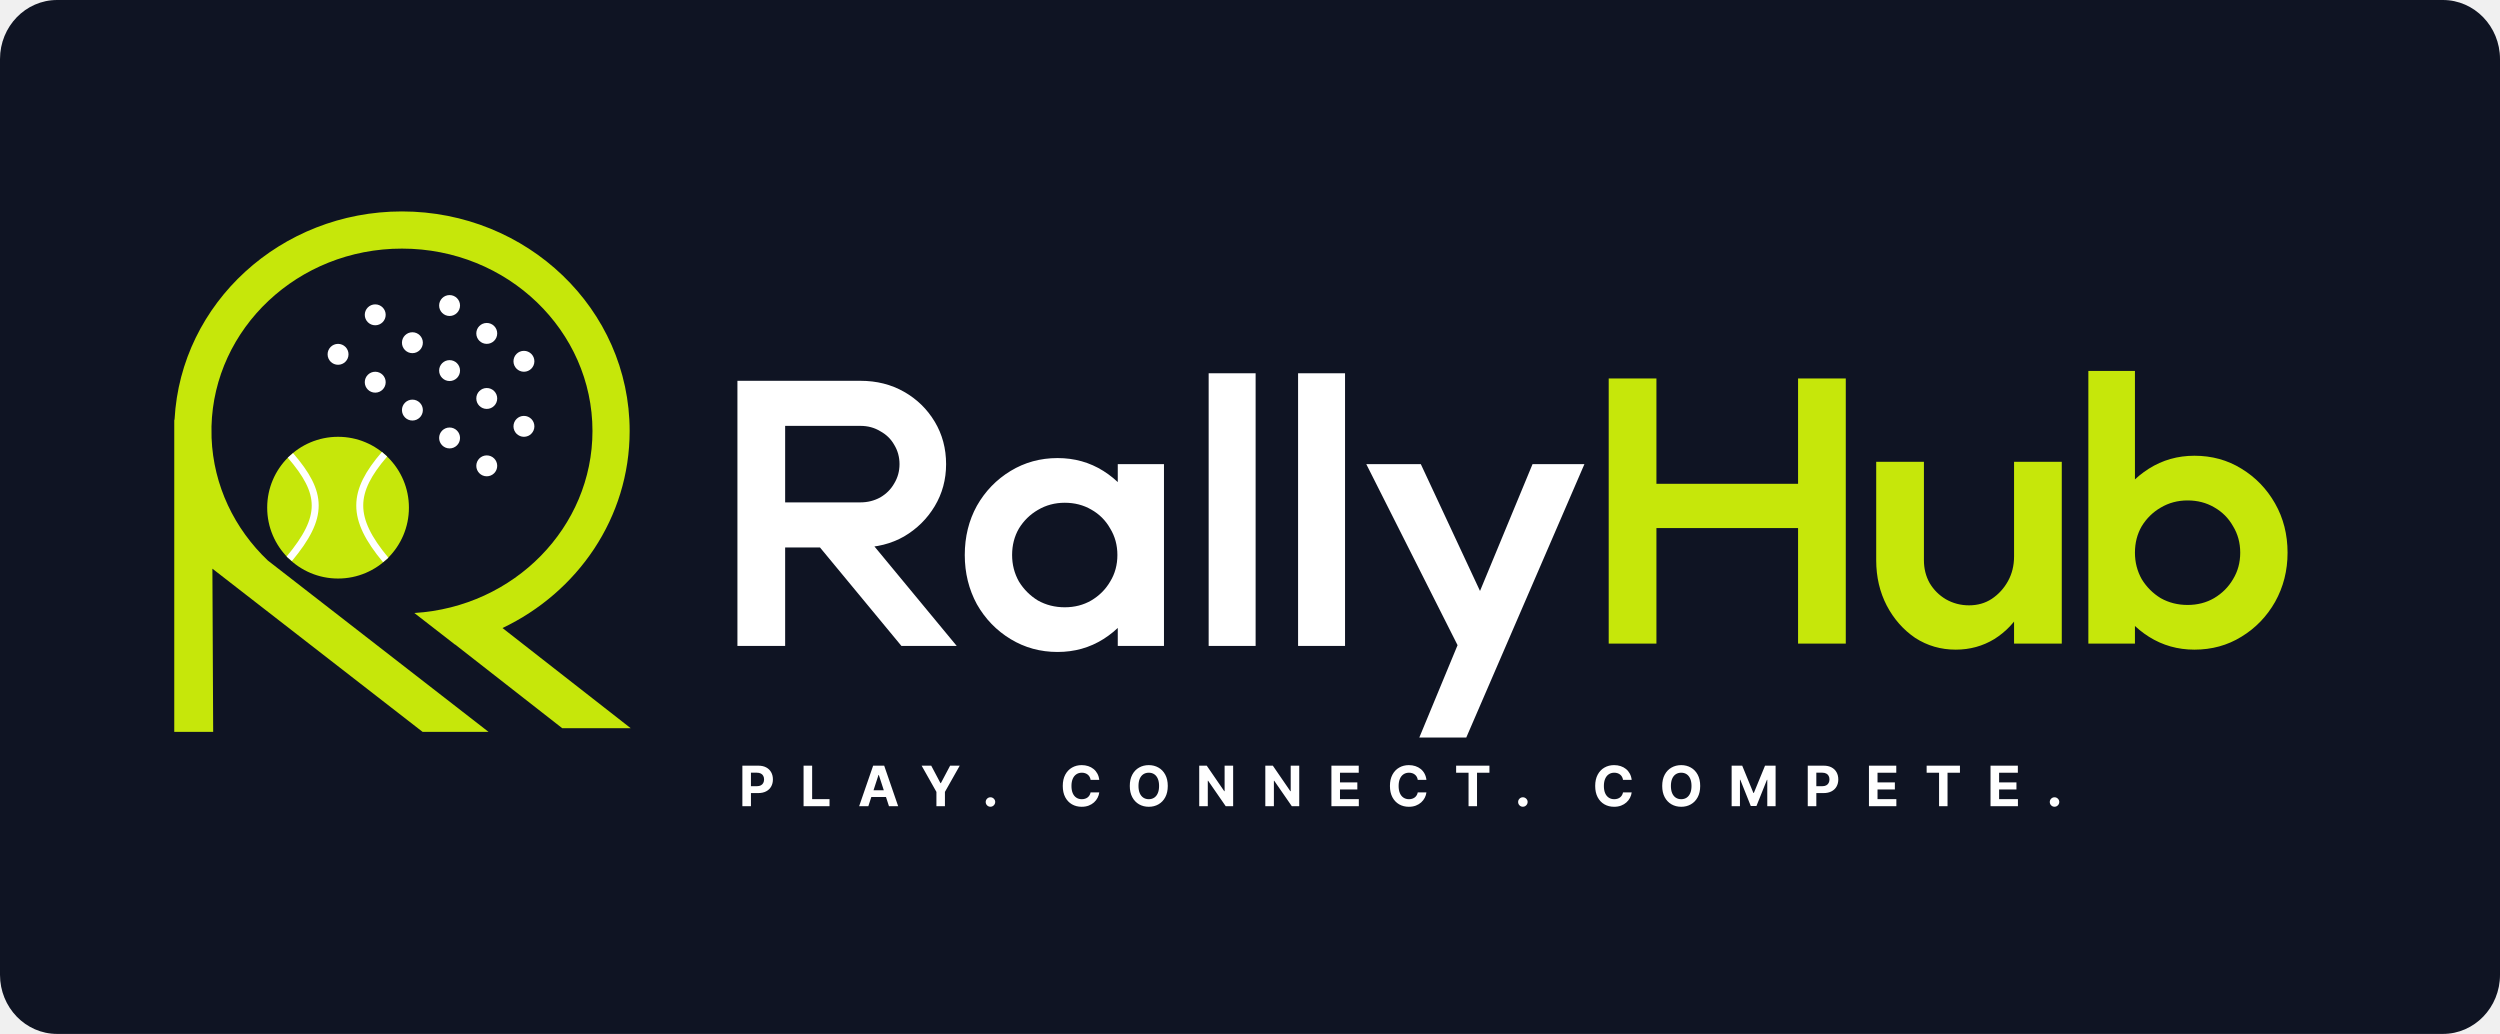
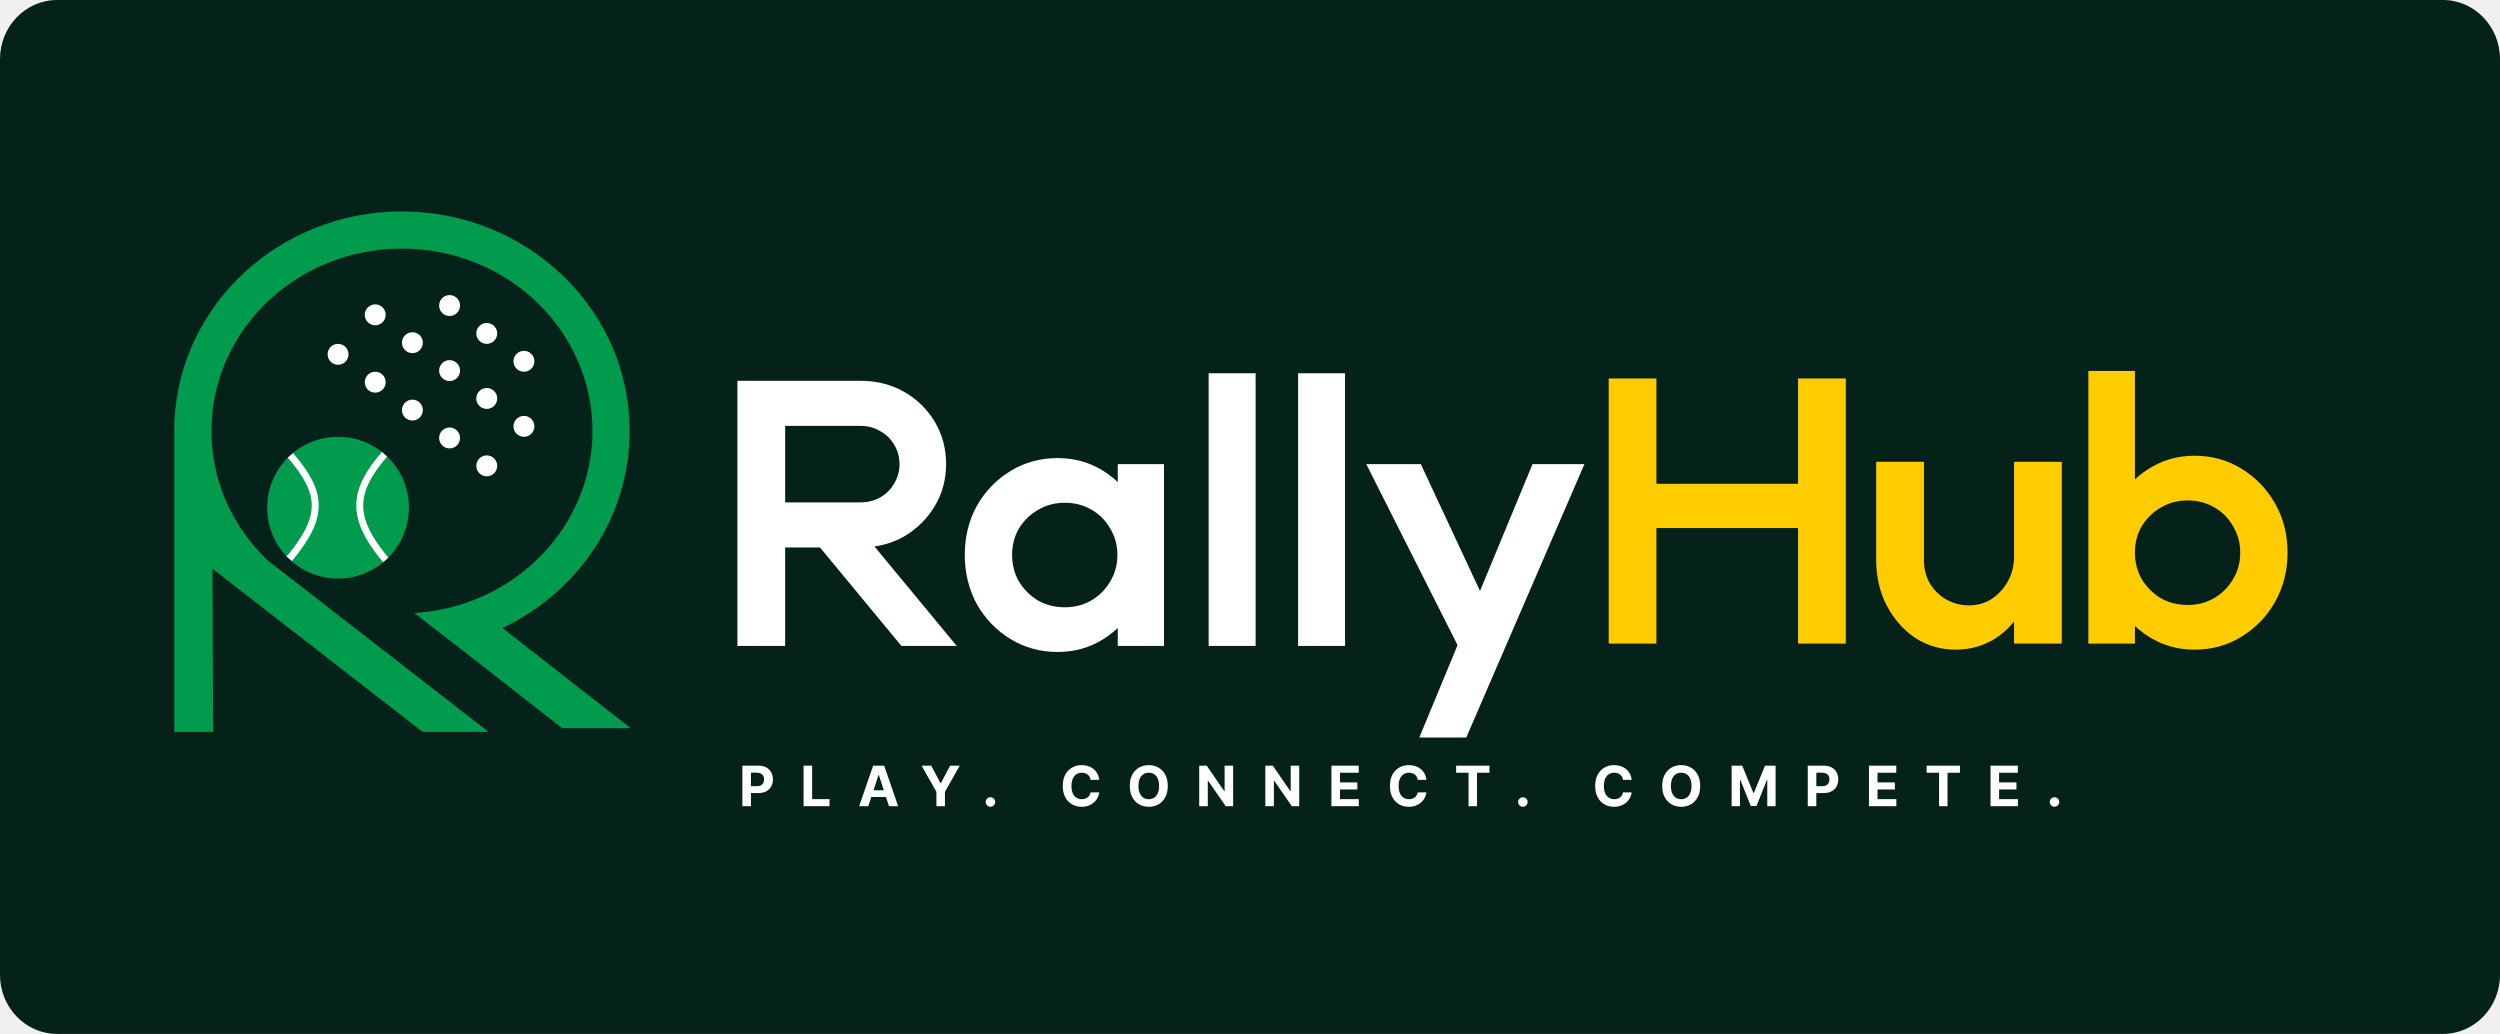
<svg xmlns="http://www.w3.org/2000/svg" width="1076" height="445" viewBox="0 0 1076 445" fill="none">
  <g clip-path="url(#clip0_15_237)">
-     <path d="M1051.41 0H24.594C11.011 0 0 11.385 0 25.429V419.571C0 433.615 11.011 445 24.594 445H1051.41C1064.99 445 1076 433.615 1076 419.571V25.429C1076 11.385 1064.99 0 1051.41 0Z" fill="#0F1423" />
+     <path d="M1051.41 0H24.594C11.011 0 0 11.385 0 25.429V419.571C0 433.615 11.011 445 24.594 445H1051.41C1064.99 445 1076 433.615 1076 419.571V25.429C1076 11.385 1064.99 0 1051.41 0Z" fill="#04211A" />
    <circle cx="161.5" cy="164.5" r="4.5" fill="white" />
-     <path d="M173 91C226.822 91 271 133.013 271 185.5C271 222.875 248.599 254.936 216.267 270.301L271.459 313.422H241.986L195.883 277.401C195.861 277.406 195.84 277.412 195.818 277.417L178.328 263.837C221.394 261.203 255 226.867 255 185.5C255 142.442 218.589 107 173 107C128.102 107 92.106 141.375 91.024 183.546C91.034 184.849 91.046 186.498 91.06 188.472C91.862 209.008 100.944 227.633 115.275 241.249L210.271 315H181.891L91.414 244.757C91.527 265.005 91.647 288.942 91.75 315H75V181C75 180.818 75.049 180.647 75.134 180.5C77.834 130.37 120.899 91 173 91Z" fill="#C6E70A" />
+     <path d="M173 91C226.822 91 271 133.013 271 185.5C271 222.875 248.599 254.936 216.267 270.301L271.459 313.422H241.986L195.883 277.401C195.861 277.406 195.84 277.412 195.818 277.417L178.328 263.837C221.394 261.203 255 226.867 255 185.5C255 142.442 218.589 107 173 107C128.102 107 92.106 141.375 91.024 183.546C91.034 184.849 91.046 186.498 91.06 188.472C91.862 209.008 100.944 227.633 115.275 241.249L210.271 315H181.891L91.414 244.757C91.527 265.005 91.647 288.942 91.75 315H75V181C75 180.818 75.049 180.647 75.134 180.5C77.834 130.37 120.899 91 173 91Z" fill="#009B4D" />
    <path d="M327.331 235.62V216.223H370.363C373.406 216.223 376.231 215.517 378.839 214.104C381.447 212.583 383.457 210.572 384.87 208.073C386.391 205.574 387.152 202.803 387.152 199.76C387.152 196.717 386.391 193.946 384.87 191.447C383.457 188.948 381.447 186.992 378.839 185.579C376.34 184.058 373.514 183.297 370.363 183.297H327.331V163.9H370.363C377.318 163.9 383.566 165.476 389.108 168.627C394.65 171.778 399.051 176.071 402.311 181.504C405.571 186.937 407.201 193.023 407.201 199.76C407.201 206.389 405.571 212.42 402.311 217.853C399.051 223.286 394.65 227.633 389.108 230.893C383.566 234.044 377.318 235.62 370.363 235.62H327.331ZM317.388 278V163.9H337.926V278H317.388ZM387.967 278L345.098 226.166H368.896L411.765 278H387.967ZM481.088 278V199.76H500.974V278H481.088ZM455.171 280.608C447.782 280.608 441.045 278.761 434.959 275.066C428.874 271.371 424.038 266.373 420.452 260.07C416.975 253.659 415.236 246.595 415.236 238.88C415.236 231.056 416.975 223.993 420.452 217.69C424.038 211.387 428.874 206.389 434.959 202.694C441.045 198.999 447.782 197.152 455.171 197.152C462.452 197.152 469.026 198.999 474.894 202.694C480.762 206.389 485.435 211.387 488.912 217.69C492.39 223.993 494.128 231.056 494.128 238.88C494.128 246.595 492.39 253.659 488.912 260.07C485.435 266.373 480.762 271.371 474.894 275.066C469.026 278.761 462.452 280.608 455.171 280.608ZM458.268 261.374C462.506 261.374 466.31 260.396 469.678 258.44C473.156 256.375 475.872 253.659 477.828 250.29C479.893 246.921 480.925 243.118 480.925 238.88C480.925 234.642 479.893 230.839 477.828 227.47C475.872 223.993 473.156 221.276 469.678 219.32C466.31 217.364 462.506 216.386 458.268 216.386C454.03 216.386 450.173 217.418 446.695 219.483C443.327 221.439 440.61 224.101 438.545 227.47C436.589 230.839 435.611 234.642 435.611 238.88C435.611 243.009 436.589 246.813 438.545 250.29C440.61 253.659 443.327 256.375 446.695 258.44C450.173 260.396 454.03 261.374 458.268 261.374ZM520.208 278V160.64H540.42V278H520.208ZM558.692 278V160.64H578.904V278H558.692ZM610.867 317.446L659.604 199.76H681.935L631.079 317.446H610.867ZM627.493 278L588.047 199.76H611.519L648.031 278H627.493Z" fill="white" />
-     <path d="M773.888 277V162.9H794.426V277H773.888ZM692.388 277V162.9H712.926V277H692.388ZM701.516 227.285V208.214H786.765V227.285H701.516ZM887.388 198.76V277H866.85V258.581L870.273 262.493C867.339 267.709 863.373 271.893 858.374 275.044C853.376 278.087 847.834 279.608 841.748 279.608C835.337 279.608 829.523 277.924 824.307 274.555C819.2 271.078 815.125 266.459 812.082 260.7C809.04 254.832 807.518 248.312 807.518 241.14V198.76H828.056V241.14C828.056 244.726 828.871 247.986 830.501 250.92C832.24 253.854 834.576 256.19 837.51 257.929C840.553 259.668 843.867 260.537 847.453 260.537C851.148 260.537 854.408 259.613 857.233 257.766C860.167 255.81 862.504 253.256 864.242 250.105C865.981 246.954 866.85 243.422 866.85 239.51V198.76H887.388ZM898.829 277V159.64H918.878V277H898.829ZM944.469 279.608C937.297 279.608 930.777 277.761 924.909 274.066C919.041 270.371 914.368 265.373 910.891 259.07C907.413 252.659 905.675 245.595 905.675 237.88C905.675 230.056 907.413 222.993 910.891 216.69C914.368 210.387 919.041 205.389 924.909 201.694C930.777 197.999 937.297 196.152 944.469 196.152C951.967 196.152 958.704 197.999 964.681 201.694C970.766 205.389 975.602 210.387 979.188 216.69C982.774 222.993 984.567 230.056 984.567 237.88C984.567 245.595 982.774 252.659 979.188 259.07C975.602 265.373 970.766 270.371 964.681 274.066C958.704 277.761 951.967 279.608 944.469 279.608ZM941.535 260.374C945.773 260.374 949.576 259.396 952.945 257.44C956.422 255.375 959.139 252.659 961.095 249.29C963.159 245.921 964.192 242.118 964.192 237.88C964.192 233.642 963.159 229.839 961.095 226.47C959.139 222.993 956.422 220.276 952.945 218.32C949.576 216.364 945.773 215.386 941.535 215.386C937.297 215.386 933.439 216.418 929.962 218.483C926.593 220.439 923.876 223.101 921.812 226.47C919.856 229.839 918.878 233.642 918.878 237.88C918.878 242.009 919.856 245.813 921.812 249.29C923.876 252.659 926.593 255.375 929.962 257.44C933.439 259.396 937.297 260.374 941.535 260.374Z" fill="#C6E70A" />
+     <path d="M773.888 277V162.9H794.426V277H773.888ZM692.388 277V162.9H712.926V277H692.388ZM701.516 227.285V208.214H786.765V227.285H701.516ZM887.388 198.76V277H866.85V258.581L870.273 262.493C867.339 267.709 863.373 271.893 858.374 275.044C853.376 278.087 847.834 279.608 841.748 279.608C835.337 279.608 829.523 277.924 824.307 274.555C819.2 271.078 815.125 266.459 812.082 260.7C809.04 254.832 807.518 248.312 807.518 241.14V198.76H828.056V241.14C828.056 244.726 828.871 247.986 830.501 250.92C832.24 253.854 834.576 256.19 837.51 257.929C840.553 259.668 843.867 260.537 847.453 260.537C851.148 260.537 854.408 259.613 857.233 257.766C860.167 255.81 862.504 253.256 864.242 250.105C865.981 246.954 866.85 243.422 866.85 239.51V198.76H887.388ZM898.829 277V159.64H918.878V277H898.829ZM944.469 279.608C937.297 279.608 930.777 277.761 924.909 274.066C919.041 270.371 914.368 265.373 910.891 259.07C907.413 252.659 905.675 245.595 905.675 237.88C905.675 230.056 907.413 222.993 910.891 216.69C914.368 210.387 919.041 205.389 924.909 201.694C930.777 197.999 937.297 196.152 944.469 196.152C951.967 196.152 958.704 197.999 964.681 201.694C970.766 205.389 975.602 210.387 979.188 216.69C982.774 222.993 984.567 230.056 984.567 237.88C984.567 245.595 982.774 252.659 979.188 259.07C975.602 265.373 970.766 270.371 964.681 274.066C958.704 277.761 951.967 279.608 944.469 279.608ZM941.535 260.374C945.773 260.374 949.576 259.396 952.945 257.44C956.422 255.375 959.139 252.659 961.095 249.29C963.159 245.921 964.192 242.118 964.192 237.88C964.192 233.642 963.159 229.839 961.095 226.47C959.139 222.993 956.422 220.276 952.945 218.32C949.576 216.364 945.773 215.386 941.535 215.386C937.297 215.386 933.439 216.418 929.962 218.483C926.593 220.439 923.876 223.101 921.812 226.47C919.856 229.839 918.878 233.642 918.878 237.88C918.878 242.009 919.856 245.813 921.812 249.29C923.876 252.659 926.593 255.375 929.962 257.44C933.439 259.396 937.297 260.374 941.535 260.374Z" fill="#FFCC00" />
    <path d="M319.517 347V329.545H326.403C327.727 329.545 328.855 329.798 329.787 330.304C330.719 330.804 331.429 331.5 331.918 332.392C332.412 333.278 332.659 334.301 332.659 335.46C332.659 336.619 332.409 337.642 331.909 338.528C331.409 339.415 330.685 340.105 329.736 340.599C328.793 341.094 327.651 341.341 326.31 341.341H321.92V338.384H325.713C326.423 338.384 327.009 338.261 327.469 338.017C327.935 337.767 328.281 337.423 328.509 336.986C328.741 336.543 328.858 336.034 328.858 335.46C328.858 334.881 328.741 334.375 328.509 333.943C328.281 333.506 327.935 333.168 327.469 332.929C327.003 332.685 326.412 332.562 325.696 332.562H323.207V347H319.517ZM345.856 347V329.545H349.546V343.957H357.029V347H345.856ZM373.727 347H369.773L375.798 329.545H380.554L386.571 347H382.616L378.244 333.534H378.108L373.727 347ZM373.48 340.139H382.821V343.02H373.48V340.139ZM396.668 329.545H400.801L404.781 337.062H404.952L408.932 329.545H413.065L406.699 340.83V347H403.034V340.83L396.668 329.545ZM426.294 347.222C425.732 347.222 425.249 347.023 424.846 346.625C424.448 346.222 424.249 345.739 424.249 345.176C424.249 344.619 424.448 344.142 424.846 343.744C425.249 343.347 425.732 343.148 426.294 343.148C426.84 343.148 427.317 343.347 427.726 343.744C428.135 344.142 428.34 344.619 428.34 345.176C428.34 345.551 428.243 345.895 428.05 346.207C427.863 346.514 427.615 346.761 427.309 346.949C427.002 347.131 426.664 347.222 426.294 347.222ZM473.124 335.656H469.391C469.323 335.173 469.184 334.744 468.973 334.369C468.763 333.989 468.493 333.665 468.164 333.398C467.834 333.131 467.453 332.926 467.022 332.784C466.595 332.642 466.132 332.571 465.632 332.571C464.729 332.571 463.942 332.795 463.272 333.244C462.601 333.687 462.081 334.335 461.712 335.188C461.343 336.034 461.158 337.062 461.158 338.273C461.158 339.517 461.343 340.562 461.712 341.409C462.087 342.256 462.61 342.895 463.28 343.327C463.951 343.759 464.726 343.974 465.607 343.974C466.101 343.974 466.559 343.909 466.979 343.778C467.405 343.648 467.783 343.457 468.113 343.207C468.442 342.952 468.715 342.642 468.931 342.278C469.152 341.915 469.306 341.5 469.391 341.034L473.124 341.051C473.027 341.852 472.786 342.625 472.399 343.369C472.019 344.108 471.505 344.77 470.857 345.355C470.215 345.935 469.448 346.395 468.556 346.736C467.669 347.071 466.666 347.239 465.547 347.239C463.99 347.239 462.598 346.886 461.371 346.182C460.149 345.477 459.184 344.457 458.473 343.122C457.769 341.787 457.416 340.17 457.416 338.273C457.416 336.369 457.774 334.75 458.49 333.415C459.206 332.08 460.178 331.062 461.405 330.364C462.632 329.659 464.013 329.307 465.547 329.307C466.559 329.307 467.496 329.449 468.36 329.733C469.229 330.017 469.999 330.432 470.669 330.977C471.34 331.517 471.885 332.179 472.306 332.963C472.732 333.747 473.005 334.645 473.124 335.656ZM502.61 338.273C502.61 340.176 502.249 341.795 501.528 343.131C500.812 344.466 499.834 345.486 498.596 346.19C497.363 346.889 495.976 347.239 494.437 347.239C492.886 347.239 491.493 346.886 490.261 346.182C489.028 345.477 488.053 344.457 487.337 343.122C486.621 341.787 486.263 340.17 486.263 338.273C486.263 336.369 486.621 334.75 487.337 333.415C488.053 332.08 489.028 331.062 490.261 330.364C491.493 329.659 492.886 329.307 494.437 329.307C495.976 329.307 497.363 329.659 498.596 330.364C499.834 331.062 500.812 332.08 501.528 333.415C502.249 334.75 502.61 336.369 502.61 338.273ZM498.868 338.273C498.868 337.04 498.684 336 498.314 335.153C497.951 334.307 497.437 333.665 496.772 333.227C496.107 332.79 495.329 332.571 494.437 332.571C493.545 332.571 492.766 332.79 492.101 333.227C491.437 333.665 490.92 334.307 490.55 335.153C490.187 336 490.005 337.04 490.005 338.273C490.005 339.506 490.187 340.545 490.55 341.392C490.92 342.239 491.437 342.881 492.101 343.318C492.766 343.756 493.545 343.974 494.437 343.974C495.329 343.974 496.107 343.756 496.772 343.318C497.437 342.881 497.951 342.239 498.314 341.392C498.684 340.545 498.868 339.506 498.868 338.273ZM530.743 329.545V347H527.556L519.962 336.014H519.834V347H516.144V329.545H519.382L526.916 340.523H527.07V329.545H530.743ZM559.191 329.545V347H556.004L548.41 336.014H548.282V347H544.592V329.545H547.831L555.365 340.523H555.518V329.545H559.191ZM573.04 347V329.545H584.802V332.588H576.731V336.747H584.197V339.79H576.731V343.957H584.836V347H573.04ZM613.936 335.656H610.203C610.135 335.173 609.996 334.744 609.786 334.369C609.576 333.989 609.306 333.665 608.976 333.398C608.647 333.131 608.266 332.926 607.834 332.784C607.408 332.642 606.945 332.571 606.445 332.571C605.541 332.571 604.755 332.795 604.084 333.244C603.414 333.687 602.894 334.335 602.524 335.188C602.155 336.034 601.97 337.062 601.97 338.273C601.97 339.517 602.155 340.562 602.524 341.409C602.899 342.256 603.422 342.895 604.093 343.327C604.763 343.759 605.539 343.974 606.419 343.974C606.914 343.974 607.371 343.909 607.791 343.778C608.218 343.648 608.595 343.457 608.925 343.207C609.255 342.952 609.527 342.642 609.743 342.278C609.965 341.915 610.118 341.5 610.203 341.034L613.936 341.051C613.84 341.852 613.598 342.625 613.212 343.369C612.831 344.108 612.317 344.77 611.669 345.355C611.027 345.935 610.26 346.395 609.368 346.736C608.482 347.071 607.479 347.239 606.36 347.239C604.803 347.239 603.411 346.886 602.184 346.182C600.962 345.477 599.996 344.457 599.286 343.122C598.581 341.787 598.229 340.17 598.229 338.273C598.229 336.369 598.587 334.75 599.303 333.415C600.019 332.08 600.99 331.062 602.218 330.364C603.445 329.659 604.826 329.307 606.36 329.307C607.371 329.307 608.309 329.449 609.172 329.733C610.041 330.017 610.811 330.432 611.482 330.977C612.152 331.517 612.698 332.179 613.118 332.963C613.544 333.747 613.817 334.645 613.936 335.656ZM626.718 332.588V329.545H641.053V332.588H635.709V347H632.062V332.588H626.718ZM655.448 347.222C654.885 347.222 654.402 347.023 653.999 346.625C653.601 346.222 653.402 345.739 653.402 345.176C653.402 344.619 653.601 344.142 653.999 343.744C654.402 343.347 654.885 343.148 655.448 343.148C655.993 343.148 656.47 343.347 656.879 343.744C657.288 344.142 657.493 344.619 657.493 345.176C657.493 345.551 657.396 345.895 657.203 346.207C657.016 346.514 656.769 346.761 656.462 346.949C656.155 347.131 655.817 347.222 655.448 347.222ZM702.277 335.656H698.544C698.476 335.173 698.337 334.744 698.126 334.369C697.916 333.989 697.646 333.665 697.317 333.398C696.987 333.131 696.607 332.926 696.175 332.784C695.749 332.642 695.286 332.571 694.786 332.571C693.882 332.571 693.095 332.795 692.425 333.244C691.754 333.687 691.234 334.335 690.865 335.188C690.496 336.034 690.311 337.062 690.311 338.273C690.311 339.517 690.496 340.562 690.865 341.409C691.24 342.256 691.763 342.895 692.433 343.327C693.104 343.759 693.879 343.974 694.76 343.974C695.254 343.974 695.712 343.909 696.132 343.778C696.558 343.648 696.936 343.457 697.266 343.207C697.595 342.952 697.868 342.642 698.084 342.278C698.305 341.915 698.459 341.5 698.544 341.034L702.277 341.051C702.18 341.852 701.939 342.625 701.553 343.369C701.172 344.108 700.658 344.77 700.01 345.355C699.368 345.935 698.601 346.395 697.709 346.736C696.822 347.071 695.82 347.239 694.7 347.239C693.143 347.239 691.751 346.886 690.524 346.182C689.303 345.477 688.337 344.457 687.626 343.122C686.922 341.787 686.57 340.17 686.57 338.273C686.57 336.369 686.928 334.75 687.643 333.415C688.359 332.08 689.331 331.062 690.558 330.364C691.786 329.659 693.166 329.307 694.7 329.307C695.712 329.307 696.649 329.449 697.513 329.733C698.382 330.017 699.152 330.432 699.822 330.977C700.493 331.517 701.038 332.179 701.459 332.963C701.885 333.747 702.158 334.645 702.277 335.656ZM731.763 338.273C731.763 340.176 731.402 341.795 730.681 343.131C729.965 344.466 728.987 345.486 727.749 346.19C726.516 346.889 725.13 347.239 723.59 347.239C722.039 347.239 720.647 346.886 719.414 346.182C718.181 345.477 717.206 344.457 716.49 343.122C715.774 341.787 715.416 340.17 715.416 338.273C715.416 336.369 715.774 334.75 716.49 333.415C717.206 332.08 718.181 331.062 719.414 330.364C720.647 329.659 722.039 329.307 723.59 329.307C725.13 329.307 726.516 329.659 727.749 330.364C728.987 331.062 729.965 332.08 730.681 333.415C731.402 334.75 731.763 336.369 731.763 338.273ZM728.022 338.273C728.022 337.04 727.837 336 727.468 335.153C727.104 334.307 726.59 333.665 725.925 333.227C725.26 332.79 724.482 332.571 723.59 332.571C722.698 332.571 721.919 332.79 721.255 333.227C720.59 333.665 720.073 334.307 719.703 335.153C719.34 336 719.158 337.04 719.158 338.273C719.158 339.506 719.34 340.545 719.703 341.392C720.073 342.239 720.59 342.881 721.255 343.318C721.919 343.756 722.698 343.974 723.59 343.974C724.482 343.974 725.26 343.756 725.925 343.318C726.59 342.881 727.104 342.239 727.468 341.392C727.837 340.545 728.022 339.506 728.022 338.273ZM745.297 329.545H749.848L754.655 341.273H754.859L759.666 329.545H764.217V347H760.638V335.639H760.493L755.976 346.915H753.538L749.021 335.597H748.876V347H745.297V329.545ZM778.058 347V329.545H784.944C786.268 329.545 787.396 329.798 788.328 330.304C789.259 330.804 789.97 331.5 790.458 332.392C790.953 333.278 791.2 334.301 791.2 335.46C791.2 336.619 790.95 337.642 790.45 338.528C789.95 339.415 789.225 340.105 788.276 340.599C787.333 341.094 786.191 341.341 784.85 341.341H780.461V338.384H784.254C784.964 338.384 785.549 338.261 786.009 338.017C786.475 337.767 786.822 337.423 787.049 336.986C787.282 336.543 787.399 336.034 787.399 335.46C787.399 334.881 787.282 334.375 787.049 333.943C786.822 333.506 786.475 333.168 786.009 332.929C785.543 332.685 784.953 332.562 784.237 332.562H781.748V347H778.058ZM804.397 347V329.545H816.158V332.588H808.087V336.747H815.553V339.79H808.087V343.957H816.192V347H804.397ZM829.227 332.588V329.545H843.562V332.588H838.219V347H834.571V332.588H829.227ZM856.723 347V329.545H868.485V332.588H860.414V336.747H867.88V339.79H860.414V343.957H868.519V347H856.723ZM884.273 347.222C883.71 347.222 883.227 347.023 882.824 346.625C882.426 346.222 882.227 345.739 882.227 345.176C882.227 344.619 882.426 344.142 882.824 343.744C883.227 343.347 883.71 343.148 884.273 343.148C884.818 343.148 885.295 343.347 885.704 343.744C886.113 344.142 886.318 344.619 886.318 345.176C886.318 345.551 886.221 345.895 886.028 346.207C885.841 346.514 885.594 346.761 885.287 346.949C884.98 347.131 884.642 347.222 884.273 347.222Z" fill="white" />
    <circle cx="145.5" cy="152.5" r="4.5" fill="white" />
    <circle cx="209.5" cy="200.5" r="4.5" fill="white" />
    <circle cx="193.5" cy="188.5" r="4.5" fill="white" />
    <circle cx="177.5" cy="176.5" r="4.5" fill="white" />
    <circle cx="177.5" cy="147.5" r="4.5" fill="white" />
    <circle cx="161.5" cy="135.5" r="4.5" fill="white" />
    <circle cx="225.5" cy="183.5" r="4.5" fill="white" />
    <circle cx="209.5" cy="171.5" r="4.5" fill="white" />
    <circle cx="193.5" cy="159.5" r="4.5" fill="white" />
    <circle cx="193.5" cy="131.5" r="4.5" fill="white" />
    <circle cx="225.5" cy="155.5" r="4.5" fill="white" />
    <circle cx="209.5" cy="143.5" r="4.5" fill="white" />
-     <circle cx="145.5" cy="218.5" r="30.5" fill="#C6E70A" />
+     <circle cx="145.5" cy="218.5" r="30.5" fill="#009B4D" />
    <path d="M125 196C139.016 212.289 139.591 222.355 124.5 240.5M165.5 195.5C151.483 211.789 150.914 222.855 166.005 241" stroke="white" stroke-width="3" />
  </g>
  <defs>
    <clipPath id="clip0_15_237">
      <rect width="1076" height="445" fill="white" />
    </clipPath>
  </defs>
</svg>
